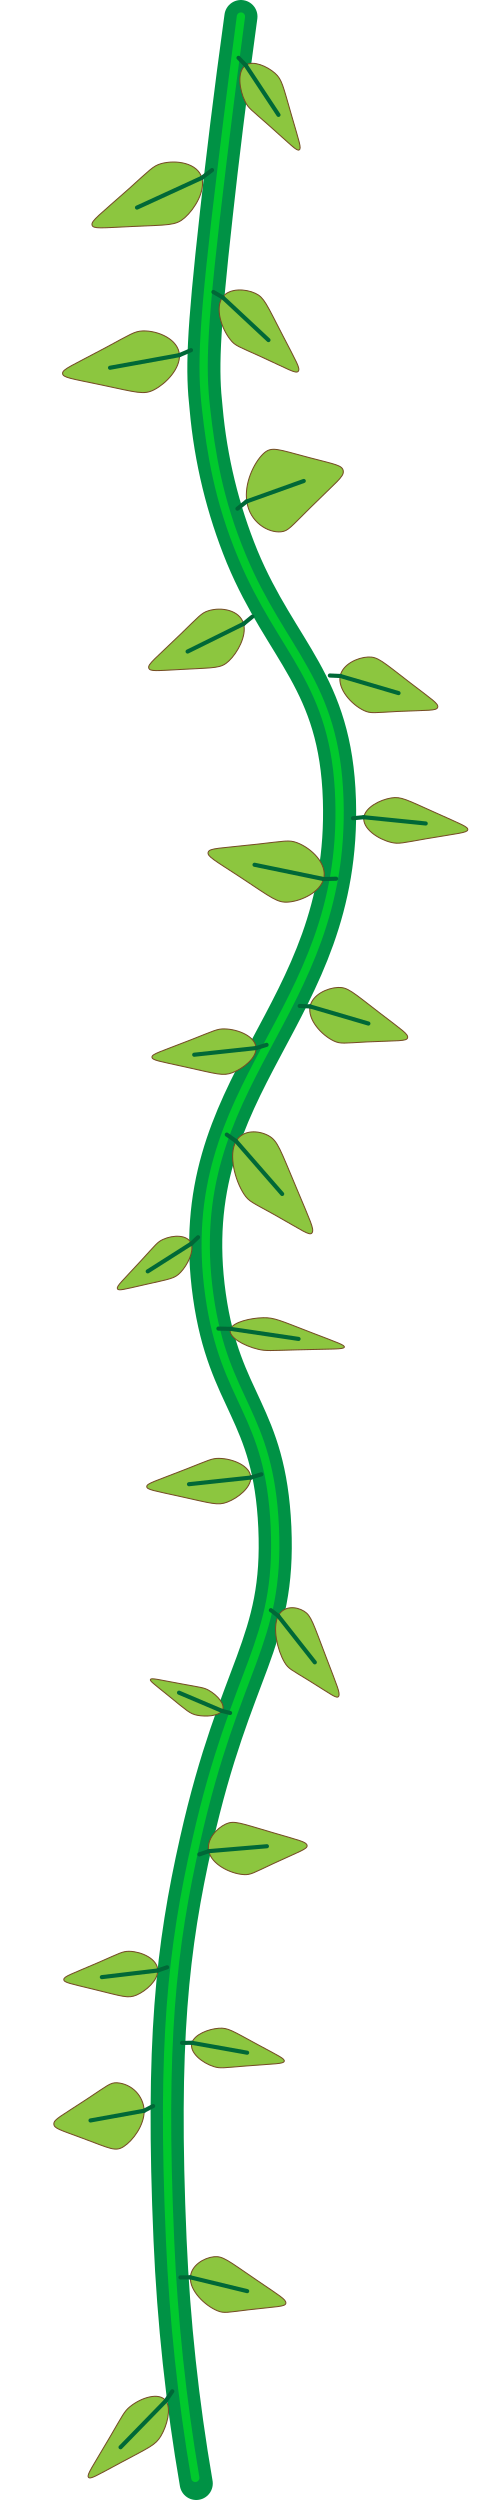
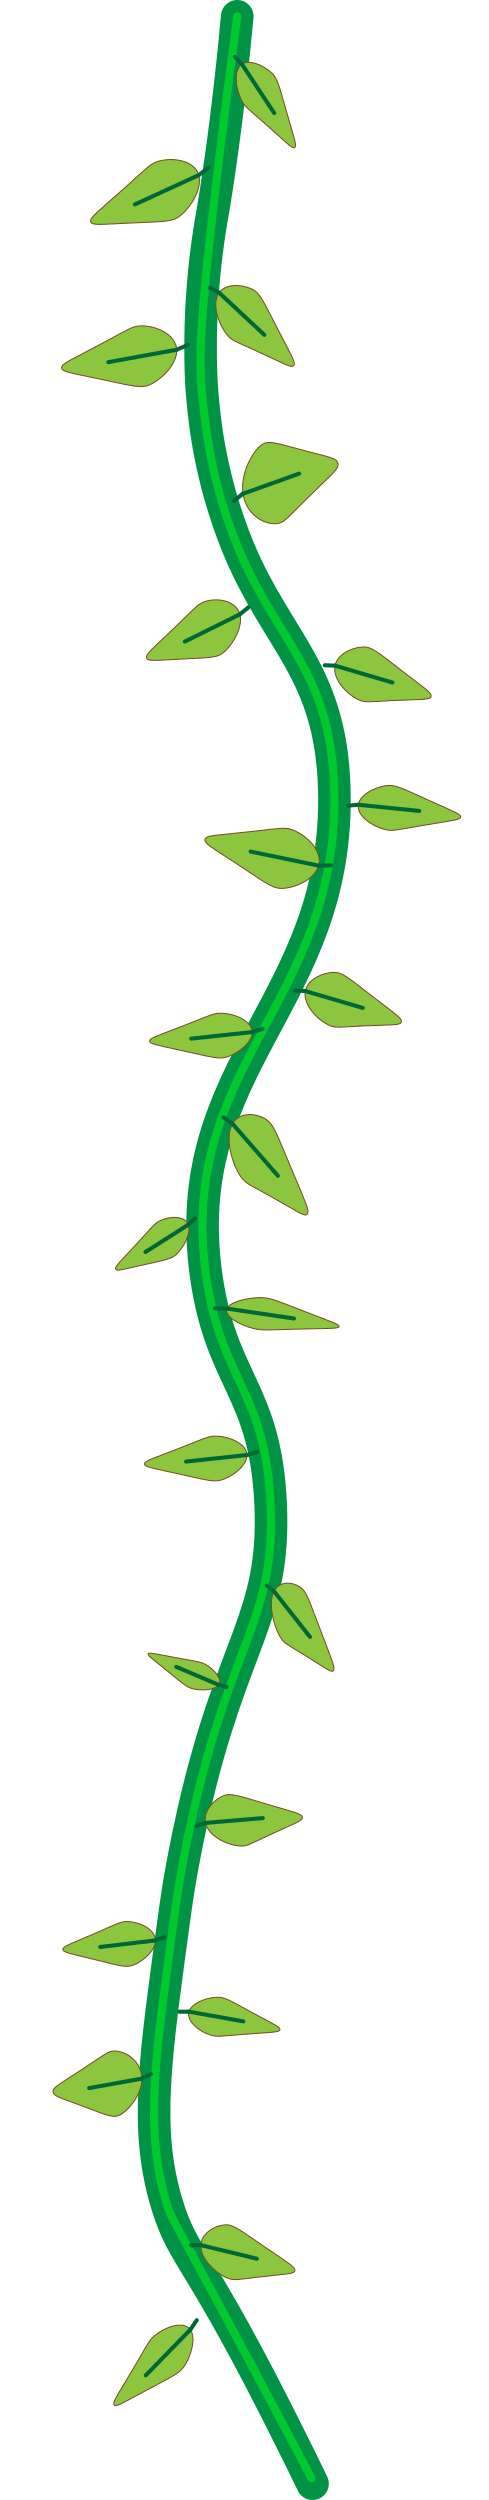
- <svg xmlns="http://www.w3.org/2000/svg" viewBox="0 0 120 604.35">
+ <svg xmlns="http://www.w3.org/2000/svg" viewBox="0 0 120 613.71">
  <defs>
    <style>.cls-1,.cls-2,.cls-3,.cls-5{fill:none;}.cls-2{stroke:#009245;stroke-width:8px;}.cls-2,.cls-3,.cls-5{stroke-linecap:round;}.cls-2,.cls-3,.cls-4,.cls-5{stroke-miterlimit:10;}.cls-3{stroke:#00c92d;stroke-width:2px;}.cls-4{fill:#8cc63f;stroke:#754c24;stroke-width:0.25px;}.cls-5{stroke:#006837;}</style>
  </defs>
  <g id="Layer_2" data-name="Layer 2">
    <g id="Ladder_1_no_start_" data-name="Ladder 1 (no start)">
      <rect id="Background_for_padding_" data-name="Background (for padding)" class="cls-1" y="7.65" width="120" height="596.35" />
-       <path id="Vine" class="cls-2" d="M47.44,600.35a465.34,465.34,0,0,1-6.33-58.86c-2.07-47.95.51-70.62,6.33-96.47,9.54-42.36,20.25-47.56,19-75.8-1.27-28.06-12.15-30-15.82-56-7.34-52,33.06-67.06,31.43-119.85-.88-28.59-13.89-35.65-23.51-58.76a123.62,123.62,0,0,1-8.71-35.86c-1-9.14-.86-17.06,2.5-47.26C53.69,39.11,55.62,23,58.24,4" />
-       <path id="Vine-2" data-name="Vine" class="cls-3" d="M47.21,599a463,463,0,0,1-6.1-57.52C39,493.63,41.59,471,47.44,445c9.54-42.36,20.25-47.56,19-75.8-1.27-28.06-12.15-30-15.82-56-7.34-52,33.06-67.06,31.43-119.85-.88-28.59-13.89-35.65-23.51-58.76C52.8,120.87,51,109.38,49.81,98.76c-1.14-10.22-1-18.9,3.95-59.54C55.5,24.8,57.07,12.72,58.24,4" />
+       <path id="Vine" class="cls-2" d="M76.72,609.71c-1.14-2.37-2.83-5.84-4.91-10-23.32-47-26.53-44.81-30.7-58.2-5.88-18.89-3-36.54,1.82-72,1.15-8.45,2.67-16.32,4.51-24.5,9.54-42.36,20.25-47.56,19-75.8-1.27-28.06-12.15-30-15.82-56-7.34-52,33.06-67.06,31.43-119.85-.88-28.59-13.89-35.65-23.51-58.76a123.62,123.62,0,0,1-8.71-35.86c-.18-1.76-.33-3.48-.42-5.31A188.5,188.5,0,0,1,52.31,51.5c1.8-10.87,4-26.47,5.93-47.5" />
+       <path id="Vine-2" data-name="Vine" class="cls-3" d="M58.24,4c-1.17,8.72-2.74,20.8-4.48,35.22-4.91,40.64-5.09,49.32-3.95,59.54,1.18,10.62,3,22.11,8.71,35.86,9.62,23.11,22.63,30.17,23.51,58.76,1.63,52.79-38.77,67.82-31.43,119.85,3.67,26,14.55,27.93,15.82,56,1.27,28.24-9.44,33.44-19,75.8-1.86,8.24-3.38,16.14-4.53,24.63-4.78,35.28-7.66,52.85-1.8,71.84,1.18,3.8.83,1.69,29.57,55.88l5.82,11" />
      <g id="Leaf">
        <path class="cls-4" d="M44.64,52.65c-2.17,1.91-3.77,1.69-12.84,2.11-7.4.34-9.31.63-9.55-.37S24,52,31.12,45.67C36.3,41,37,40.13,38.94,39.56c3.63-1,8.85-.16,9.85,3.43C49.66,46.1,47.15,50.45,44.64,52.65Z" />
        <line class="cls-5" x1="48.79" y1="42.99" x2="51.26" y2="41.11" />
        <line class="cls-5" x1="48.79" y1="42.99" x2="33.12" y2="50.18" />
      </g>
      <g id="Leaf-2" data-name="Leaf">
        <path class="cls-4" d="M37.29,94.2c-2.53,1.32-4,.7-12.94-1.18-7.27-1.53-9.2-1.73-9.22-2.76S17.37,88.41,25.61,84c6-3.21,6.86-3.91,8.9-4,3.76-.11,8.65,2.06,8.86,5.81C43.56,89.09,40.19,92.69,37.29,94.2Z" />
        <line class="cls-5" x1="43.37" y1="85.85" x2="46.17" y2="84.65" />
        <line class="cls-5" x1="43.37" y1="85.85" x2="26.6" y2="88.9" />
      </g>
      <g id="Leaf-3" data-name="Leaf">
        <path class="cls-4" d="M55.3,159.81c-1.88,1.78-3.26,1.57-11.09,2-6.39.32-8,.59-8.25-.34s1.54-2.21,7.66-8.13c4.47-4.32,5.05-5.16,6.76-5.69,3.14-1,7.64-.15,8.51,3.19C59.64,153.7,57.47,157.76,55.3,159.81Z" />
        <line class="cls-5" x1="58.89" y1="150.8" x2="61.02" y2="149.06" />
        <line class="cls-5" x1="58.89" y1="150.8" x2="45.35" y2="157.5" />
      </g>
      <g id="Leaf-4" data-name="Leaf">
        <path class="cls-4" d="M69.87,218.05c-2.78.28-4-.87-11.76-6C51.77,207.9,50,207,50.33,206s2.69-.9,11.82-1.92c6.67-.74,7.68-1.09,9.61-.38,3.56,1.32,7.46,5.19,6.47,8.79C77.38,215.61,73.08,217.73,69.87,218.05Z" />
        <line class="cls-5" x1="78.23" y1="212.5" x2="81.24" y2="212.42" />
        <line class="cls-5" x1="78.23" y1="212.5" x2="61.53" y2="209.05" />
      </g>
      <g id="Leaf-5" data-name="Leaf">
        <path class="cls-4" d="M56.21,259.3c-2.29.87-3.6.36-11.41-1.37-6.38-1.41-8.07-1.63-8.06-2.4s2.06-1.28,9.53-4.21c5.45-2.14,6.22-2.63,8-2.59,3.33.06,7.57,1.86,7.62,4.63C62,255.76,58.83,258.3,56.21,259.3Z" />
        <line class="cls-5" x1="61.92" y1="253.36" x2="64.44" y2="252.58" />
        <line class="cls-5" x1="61.92" y1="253.36" x2="46.95" y2="254.97" />
      </g>
      <g id="Leaf-6" data-name="Leaf">
        <path class="cls-4" d="M94.58,192.9c2.4-.39,3.6.39,11,3.7,6,2.71,7.64,3.28,7.49,4s-2.25.84-10.09,2.17c-5.72,1-6.57,1.3-8.34.89-3.25-.76-7.11-3.4-6.67-6.13C88.33,195.18,91.83,193.34,94.58,192.9Z" />
        <line class="cls-5" x1="87.94" y1="197.55" x2="85.33" y2="197.8" />
        <line class="cls-5" x1="87.94" y1="197.55" x2="102.91" y2="199.07" />
      </g>
      <g id="Leaf-7" data-name="Leaf">
        <path class="cls-4" d="M43.66,307.57c-1.44,1.54-2.53,1.59-8.73,3-5.06,1.14-6.36,1.57-6.55.93s1.16-1.79,5.84-6.88c3.42-3.72,3.85-4.4,5.19-5,2.45-1.14,6.05-1.19,6.83,1.07C46.92,302.6,45.32,305.8,43.66,307.57Z" />
        <line class="cls-5" x1="46.24" y1="300.64" x2="47.88" y2="299.09" />
        <line class="cls-5" x1="46.24" y1="300.64" x2="35.71" y2="307.34" />
      </g>
      <g id="Leaf-8" data-name="Leaf">
        <path class="cls-4" d="M54.94,363.12c-2.28.87-3.59.36-11.4-1.37-6.38-1.41-8.08-1.63-8.06-2.4s2.06-1.28,9.52-4.21c5.46-2.14,6.23-2.63,8-2.59,3.33.06,7.57,1.86,7.61,4.63C60.69,359.58,57.57,362.12,54.94,363.12Z" />
        <line class="cls-5" x1="60.65" y1="357.18" x2="63.18" y2="356.4" />
        <line class="cls-5" x1="60.65" y1="357.18" x2="45.69" y2="358.79" />
      </g>
      <g id="Leaf-9" data-name="Leaf">
        <path class="cls-4" d="M47.7,414.65c-1.82-.36-2.48-1.08-6.94-4.7-3.64-2.95-4.67-3.66-4.37-4s1.83.06,7.82,1.17c4.37.81,5.06.83,6.23,1.48,2.15,1.2,4.25,3.61,3.23,5C52.79,414.85,49.8,415.05,47.7,414.65Z" />
        <line class="cls-5" x1="53.67" y1="413.6" x2="55.62" y2="414.09" />
        <line class="cls-5" x1="53.67" y1="413.6" x2="43.28" y2="409.19" />
      </g>
      <g id="Leaf-10" data-name="Leaf">
        <path class="cls-4" d="M33,482.29c-2.07.87-3.25.35-10.3-1.38-5.75-1.41-7.28-1.63-7.27-2.39s1.86-1.29,8.6-4.21c4.92-2.15,5.62-2.63,7.25-2.6,3,.07,6.83,1.86,6.87,4.64C38.16,478.75,35.34,481.28,33,482.29Z" />
        <line class="cls-5" x1="38.12" y1="476.35" x2="40.4" y2="475.57" />
        <line class="cls-5" x1="38.12" y1="476.35" x2="24.62" y2="477.95" />
      </g>
      <g id="Leaf-11" data-name="Leaf">
        <path class="cls-4" d="M52.91,490.31c2.21-.16,3.2.6,9.48,4,5.13,2.77,6.53,3.37,6.31,4s-2.12.56-9.35,1.13c-5.28.42-6.08.64-7.63.15-2.86-.88-6-3.44-5.33-5.75C47,491.82,50.37,490.49,52.91,490.31Z" />
        <line class="cls-5" x1="46.39" y1="493.83" x2="44" y2="493.84" />
        <line class="cls-5" x1="46.39" y1="493.83" x2="59.74" y2="496.22" />
      </g>
      <g id="Leaf-12" data-name="Leaf">
        <path class="cls-4" d="M29.89,518.92c-2,1.27-3.11.52-9.87-2-5.52-2.06-7-2.38-7-3.5s1.78-1.87,8.24-6.15c4.72-3.12,5.39-3.83,7-3.78a7.07,7.07,0,0,1,6.59,6.76C34.87,513.76,32.16,517.45,29.89,518.92Z" />
        <line class="cls-5" x1="34.83" y1="510.25" x2="37.02" y2="509.11" />
        <line class="cls-5" x1="34.83" y1="510.25" x2="21.88" y2="512.6" />
      </g>
      <g id="Leaf-13" data-name="Leaf">
-         <path class="cls-4" d="M38.9,588.87c-1.32,2.21-2.65,2.67-9.81,6.5-5.84,3.13-7.3,4.08-7.72,3.47s.91-2.39,5.18-9.67c3.12-5.33,3.46-6.23,4.91-7.41,2.67-2.16,7-3.56,8.63-1.39C41.46,582.24,40.41,586.33,38.9,588.87Z" />
-         <line class="cls-5" x1="40.09" y1="580.37" x2="41.65" y2="578.07" />
-         <line class="cls-5" x1="40.09" y1="580.37" x2="29.14" y2="591.6" />
+         <path class="cls-4" d="M45.55,580.37c-1.32,2.22-2.65,2.68-9.8,6.51C29.91,590,28.44,591,28,590.34s.91-2.39,5.17-9.67c3.12-5.32,3.46-6.23,4.91-7.4,2.67-2.16,7-3.57,8.63-1.4C48.12,573.75,47.06,577.83,45.55,580.37Z" />
+         <line class="cls-5" x1="46.74" y1="571.87" x2="48.3" y2="569.57" />
+         <line class="cls-5" x1="46.74" y1="571.87" x2="35.79" y2="583.1" />
      </g>
      <g id="Leaf-14" data-name="Leaf">
        <path class="cls-4" d="M66.49,17.71c1.69,1.52,1.88,2.9,4.06,10.44,1.78,6.16,2.37,7.71,1.78,8.08s-1.91-1.13-7.49-6.07c-4.08-3.61-4.8-4-5.58-5.59-1.44-2.88-2-7.4.13-8.81C61.21,14.54,64.55,16,66.49,17.71Z" />
        <line class="cls-5" x1="59.39" y1="15.76" x2="57.66" y2="13.98" />
        <line class="cls-5" x1="59.39" y1="15.76" x2="67.32" y2="27.77" />
      </g>
      <g id="Leaf-15" data-name="Leaf">
        <path class="cls-4" d="M61.73,70.91c2.13,1,2.64,2.51,6.66,10.27,3.28,6.34,4.25,7.88,3.71,8.57s-2.26-.44-9.26-3.64c-5.12-2.33-6-2.49-7.15-4-2.18-2.7-3.77-7.7-1.88-10.29C55.45,69.63,59.28,69.76,61.73,70.91Z" />
        <line class="cls-5" x1="53.81" y1="71.87" x2="51.59" y2="70.59" />
        <line class="cls-5" x1="53.81" y1="71.87" x2="64.9" y2="82.21" />
      </g>
      <g id="Leaf-16" data-name="Leaf">
        <path class="cls-4" d="M63.64,109.7c2-1.89,3.33-1.13,11.14.93,6.38,1.67,8,1.84,8.2,3.23s-1.65,2.6-8,8.91c-4.68,4.61-5.29,5.6-7,5.78-3.17.34-7.62-2.32-8.31-7.33C59,116.88,61.38,111.87,63.64,109.7Z" />
        <line class="cls-5" x1="59.61" y1="121.22" x2="57.4" y2="122.97" />
        <line class="cls-5" x1="59.61" y1="121.22" x2="73.43" y2="116.27" />
      </g>
      <g id="Leaf-17" data-name="Leaf">
        <path class="cls-4" d="M89,158.83c2.32-.09,3.38,1,10.07,6.16,5.46,4.19,7,5.12,6.73,6s-2.21.66-9.8,1c-5.54.29-6.37.55-8-.22-3-1.41-6.43-5.19-5.75-8.41C82.84,160.62,86.36,158.94,89,158.83Z" />
        <line class="cls-5" x1="82.25" y1="163.41" x2="79.74" y2="163.3" />
        <line class="cls-5" x1="82.25" y1="163.41" x2="96.34" y2="167.55" />
      </g>
      <g id="Leaf-18" data-name="Leaf">
        <path class="cls-4" d="M81.72,238.71c2.32-.09,3.38,1,10.07,6.16,5.46,4.19,6.95,5.12,6.74,6s-2.22.66-9.81,1c-5.54.29-6.37.54-8-.22-3-1.42-6.43-5.19-5.75-8.41C75.54,240.49,79.06,238.82,81.72,238.71Z" />
        <line class="cls-5" x1="74.95" y1="243.29" x2="72.44" y2="243.18" />
        <line class="cls-5" x1="74.95" y1="243.29" x2="89.05" y2="247.43" />
      </g>
      <g id="Leaf-19" data-name="Leaf">
        <path class="cls-4" d="M65,274.59c2.13,1.23,2.66,3.1,6.72,12.74C75,295.19,76,297.11,75.45,298s-2.26-.53-9.28-4.45c-5.14-2.87-6-3.06-7.18-4.87-2.19-3.34-3.81-9.55-1.93-12.79C58.68,273.05,62.52,273.18,65,274.59Z" />
        <line class="cls-5" x1="57.06" y1="275.86" x2="54.82" y2="274.28" />
        <line class="cls-5" x1="57.06" y1="275.85" x2="68.21" y2="288.63" />
      </g>
      <g id="Leaf-20" data-name="Leaf">
        <path class="cls-4" d="M73.53,389.51c1.7,1.08,2.11,2.73,5.34,11.19,2.63,6.91,3.41,8.59,3,9.35s-1.8-.47-7.38-3.91c-4.07-2.52-4.75-2.69-5.7-4.28-1.73-2.93-3-8.39-1.53-11.24C68.54,388.15,71.58,388.27,73.53,389.51Z" />
        <line class="cls-5" x1="67.25" y1="390.62" x2="65.48" y2="389.24" />
        <line class="cls-5" x1="67.25" y1="390.62" x2="76.1" y2="401.85" />
      </g>
      <g id="Leaf-21" data-name="Leaf">
        <path class="cls-4" d="M63.62,318.55c2.71-.05,3.94.61,11.74,3.62,6.37,2.46,8.11,3,7.86,3.52s-2.59.39-11.43.62c-6.47.17-7.44.32-9.35-.13-3.53-.83-7.51-3.05-6.71-4.94C56.42,319.6,60.52,318.62,63.62,318.55Z" />
        <line class="cls-5" x1="55.73" y1="321.24" x2="52.8" y2="321.17" />
        <line class="cls-5" x1="55.73" y1="321.24" x2="72.17" y2="323.67" />
      </g>
      <g id="Leaf-22" data-name="Leaf">
        <path class="cls-4" d="M54.6,440.93c2-.9,3.38-.25,11.31,2.08,6.48,1.9,8.16,2.23,8.32,3.1s-1.69,1.39-8.21,4.42c-4.77,2.22-5.4,2.75-7.15,2.63-3.23-.23-7.73-2.47-8.41-5.66C49.87,444.74,52.3,442,54.6,440.93Z" />
        <line class="cls-5" x1="50.46" y1="447.5" x2="48.2" y2="448.28" />
        <line class="cls-5" x1="50.46" y1="447.5" x2="64.52" y2="446.31" />
      </g>
      <g id="Leaf-23" data-name="Leaf">
-         <path class="cls-4" d="M51.71,545.55c2.16-.22,3.3.84,10.26,5.59,5.69,3.88,7.21,4.73,7.13,5.62s-2,.79-9,1.61c-5.16.61-5.9.91-7.55.23-3-1.24-6.72-4.82-6.52-8.08C46.17,547.69,49.23,545.81,51.71,545.55Z" />
-         <line class="cls-5" x1="45.99" y1="550.52" x2="43.62" y2="550.55" />
-         <line class="cls-5" x1="45.99" y1="550.52" x2="59.75" y2="553.86" />
+         <path class="cls-4" d="M55,546.18c2.16-.23,3.3.84,10.26,5.59,5.69,3.87,7.21,4.73,7.13,5.61s-2,.79-9,1.62c-5.16.6-5.9.9-7.55.23-3-1.24-6.72-4.82-6.52-8.09C49.46,548.31,52.52,546.44,55,546.18Z" />
+         <line class="cls-5" x1="49.28" y1="551.14" x2="46.91" y2="551.17" />
+         <line class="cls-5" x1="49.28" y1="551.14" x2="63.04" y2="554.48" />
      </g>
    </g>
  </g>
</svg>
